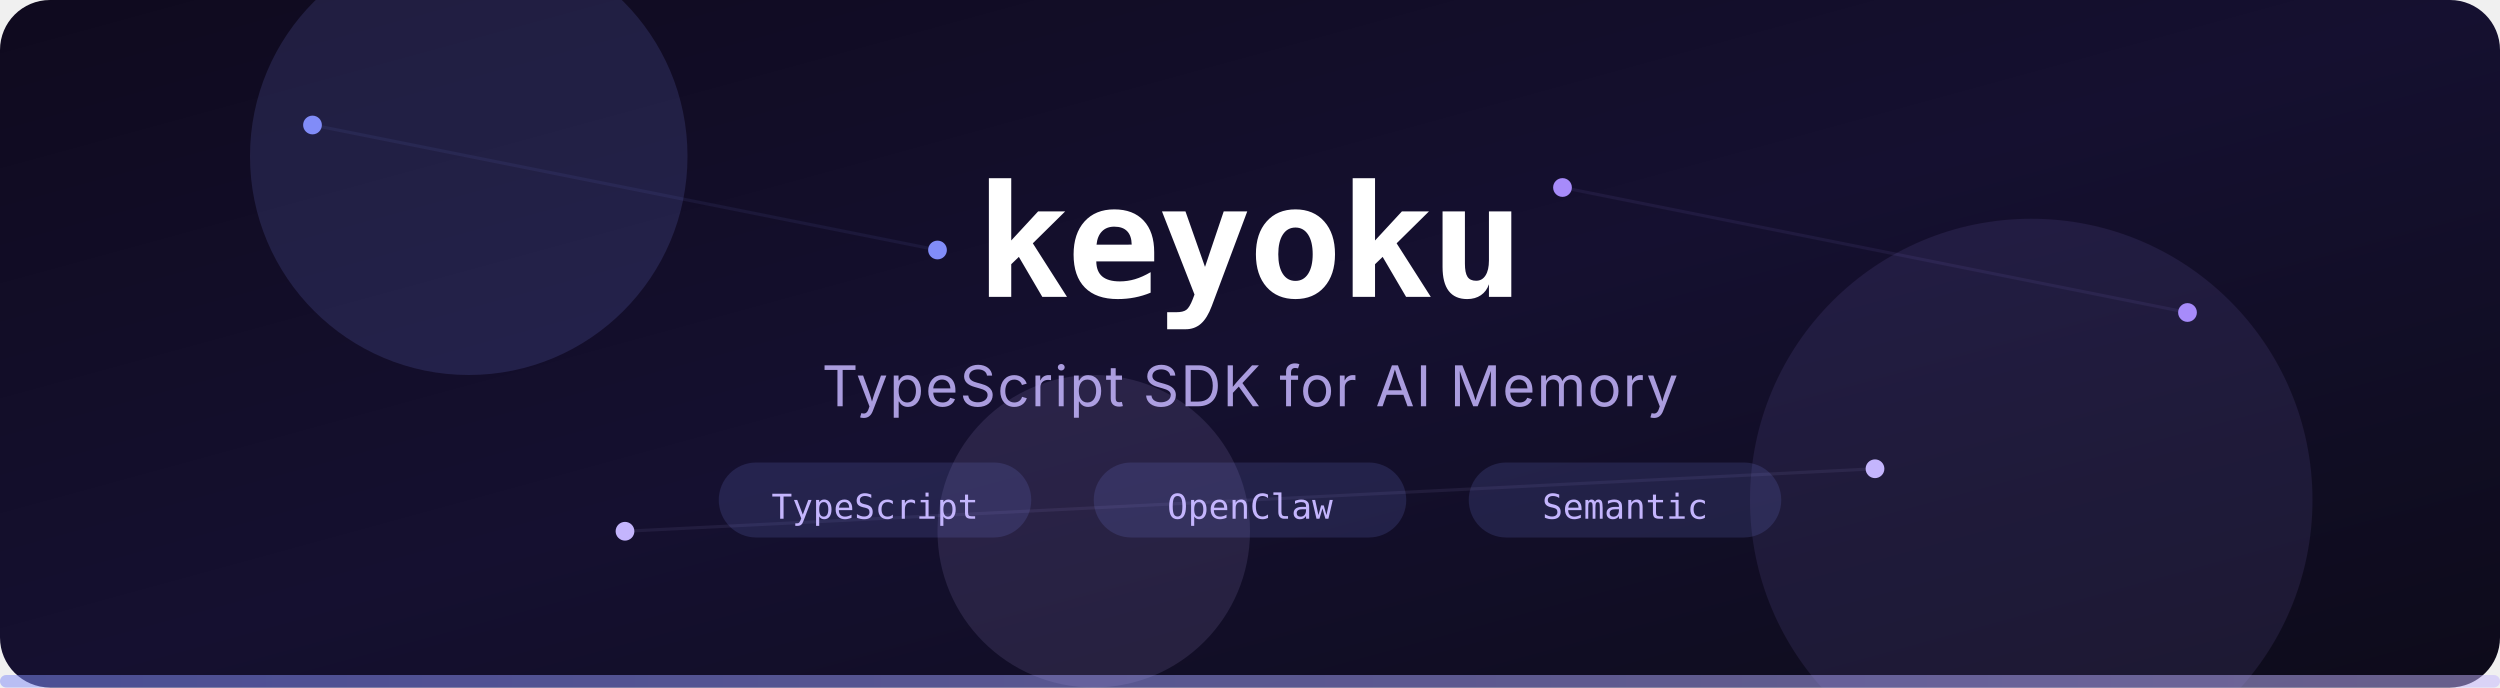
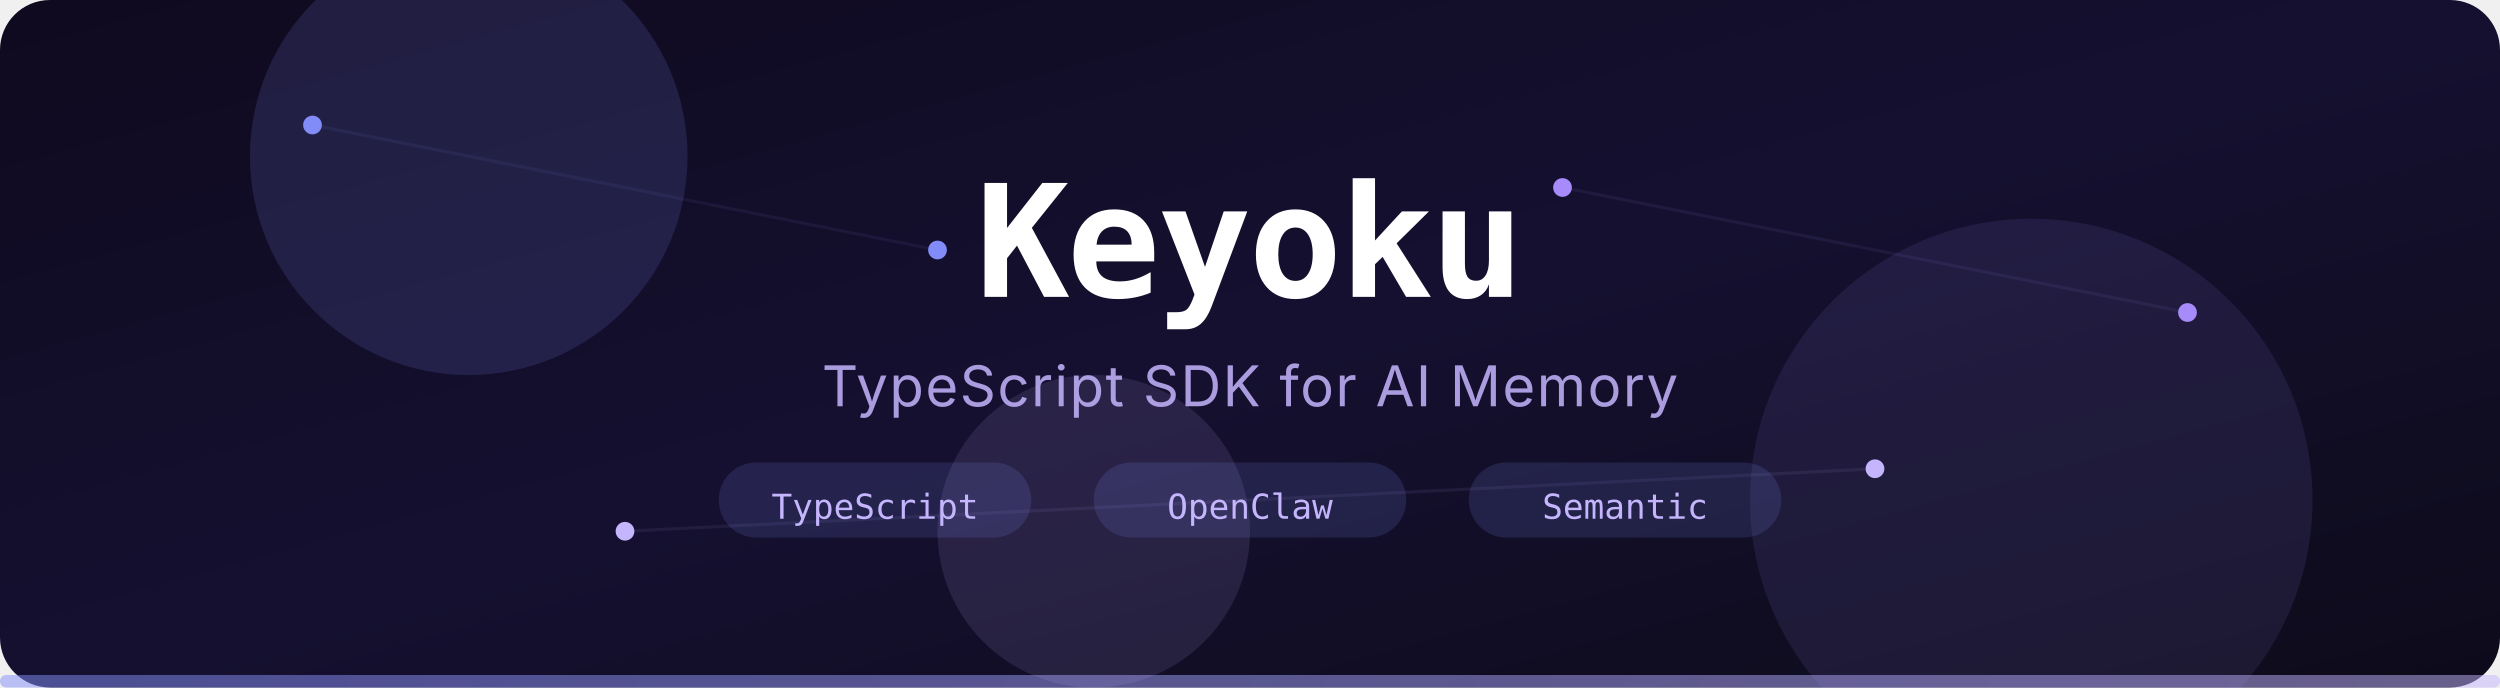
<svg xmlns="http://www.w3.org/2000/svg" width="800" height="220" viewBox="0 0 800 220">
  <defs>
    <linearGradient id="bg" x1="0%" y1="0%" x2="100%" y2="100%">
      <stop offset="0%" style="stop-color:#0f0a1e;stop-opacity:1" />
      <stop offset="50%" style="stop-color:#151030;stop-opacity:1" />
      <stop offset="100%" style="stop-color:#0d0b1a;stop-opacity:1" />
    </linearGradient>
    <linearGradient id="accent" x1="0%" y1="0%" x2="100%" y2="0%">
      <stop offset="0%" style="stop-color:#818cf8;stop-opacity:1" />
      <stop offset="100%" style="stop-color:#c4b5fd;stop-opacity:1" />
    </linearGradient>
  </defs>
  <style>
    .orb1 { animation: float1 7s ease-in-out infinite; }
    .orb2 { animation: float2 9s ease-in-out infinite; }
    .orb3 { animation: float3 6s ease-in-out infinite; }
    .pulse { animation: pulse 4s ease-in-out infinite; }
    @keyframes float1 {
      0%, 100% { transform: translate(0, 0); opacity: 0.15; }
      50% { transform: translate(12px, -6px); opacity: 0.25; }
    }
    @keyframes float2 {
      0%, 100% { transform: translate(0, 0); opacity: 0.1; }
      50% { transform: translate(-10px, 8px); opacity: 0.2; }
    }
    @keyframes float3 {
      0%, 100% { transform: translate(0, 0); opacity: 0.12; }
      50% { transform: translate(6px, -10px); opacity: 0.22; }
    }
    @keyframes pulse {
      0%, 100% { opacity: 0.3; }
      50% { opacity: 0.6; }
    }
  </style>
  <rect width="800" height="220" rx="16" fill="url(#bg)" />
  <rect x="0" y="216" width="800" height="4" rx="2" fill="url(#accent)" opacity="0.5" />
  <circle class="orb1" cx="150" cy="50" r="70" fill="#818cf8" opacity="0.15" />
  <circle class="orb2" cx="650" cy="160" r="90" fill="#a78bfa" opacity="0.1" />
  <circle class="orb3" cx="350" cy="170" r="50" fill="#c4b5fd" opacity="0.12" />
  <g opacity="0.08">
    <line x1="100" y1="40" x2="300" y2="80" stroke="#818cf8" stroke-width="1" />
    <line x1="500" y1="60" x2="700" y2="100" stroke="#a78bfa" stroke-width="1" />
    <line x1="200" y1="170" x2="600" y2="150" stroke="#c4b5fd" stroke-width="1" />
  </g>
  <circle class="pulse" cx="100" cy="40" r="3" fill="#818cf8" />
  <circle class="pulse" cx="300" cy="80" r="3" fill="#818cf8" style="animation-delay: 1s" />
  <circle class="pulse" cx="500" cy="60" r="3" fill="#a78bfa" style="animation-delay: 2s" />
  <circle class="pulse" cx="700" cy="100" r="3" fill="#a78bfa" style="animation-delay: 0.5s" />
  <circle class="pulse" cx="200" cy="170" r="3" fill="#c4b5fd" style="animation-delay: 1.5s" />
  <circle class="pulse" cx="600" cy="150" r="3" fill="#c4b5fd" style="animation-delay: 3s" />
  <text x="400" y="95" font-family="ui-monospace, 'SF Mono', 'Cascadia Code', 'Fira Code', Menlo, monospace" font-size="50" font-weight="700" fill="white" text-anchor="middle" letter-spacing="-1">
-     keyoku
+     Keyoku
  </text>
  <text x="400" y="130" font-family="ui-sans-serif, system-ui, -apple-system, 'Segoe UI', sans-serif" font-size="18" fill="#c4b5fd" text-anchor="middle" letter-spacing="0.5" opacity="0.85">
    TypeScript SDK for AI Memory
  </text>
  <g transform="translate(400, 162)" text-anchor="middle">
    <rect x="-170" y="-14" width="100" height="24" rx="12" fill="#818cf8" opacity="0.15" />
    <text x="-120" y="4" font-family="ui-monospace, monospace" font-size="11" fill="#c4b5fd">TypeScript</text>
    <rect x="-50" y="-14" width="100" height="24" rx="12" fill="#818cf8" opacity="0.15" />
    <text x="0" y="4" font-family="ui-monospace, monospace" font-size="11" fill="#c4b5fd">OpenClaw</text>
    <rect x="70" y="-14" width="100" height="24" rx="12" fill="#818cf8" opacity="0.15" />
    <text x="120" y="4" font-family="ui-monospace, monospace" font-size="11" fill="#c4b5fd">Semantic</text>
  </g>
</svg>
